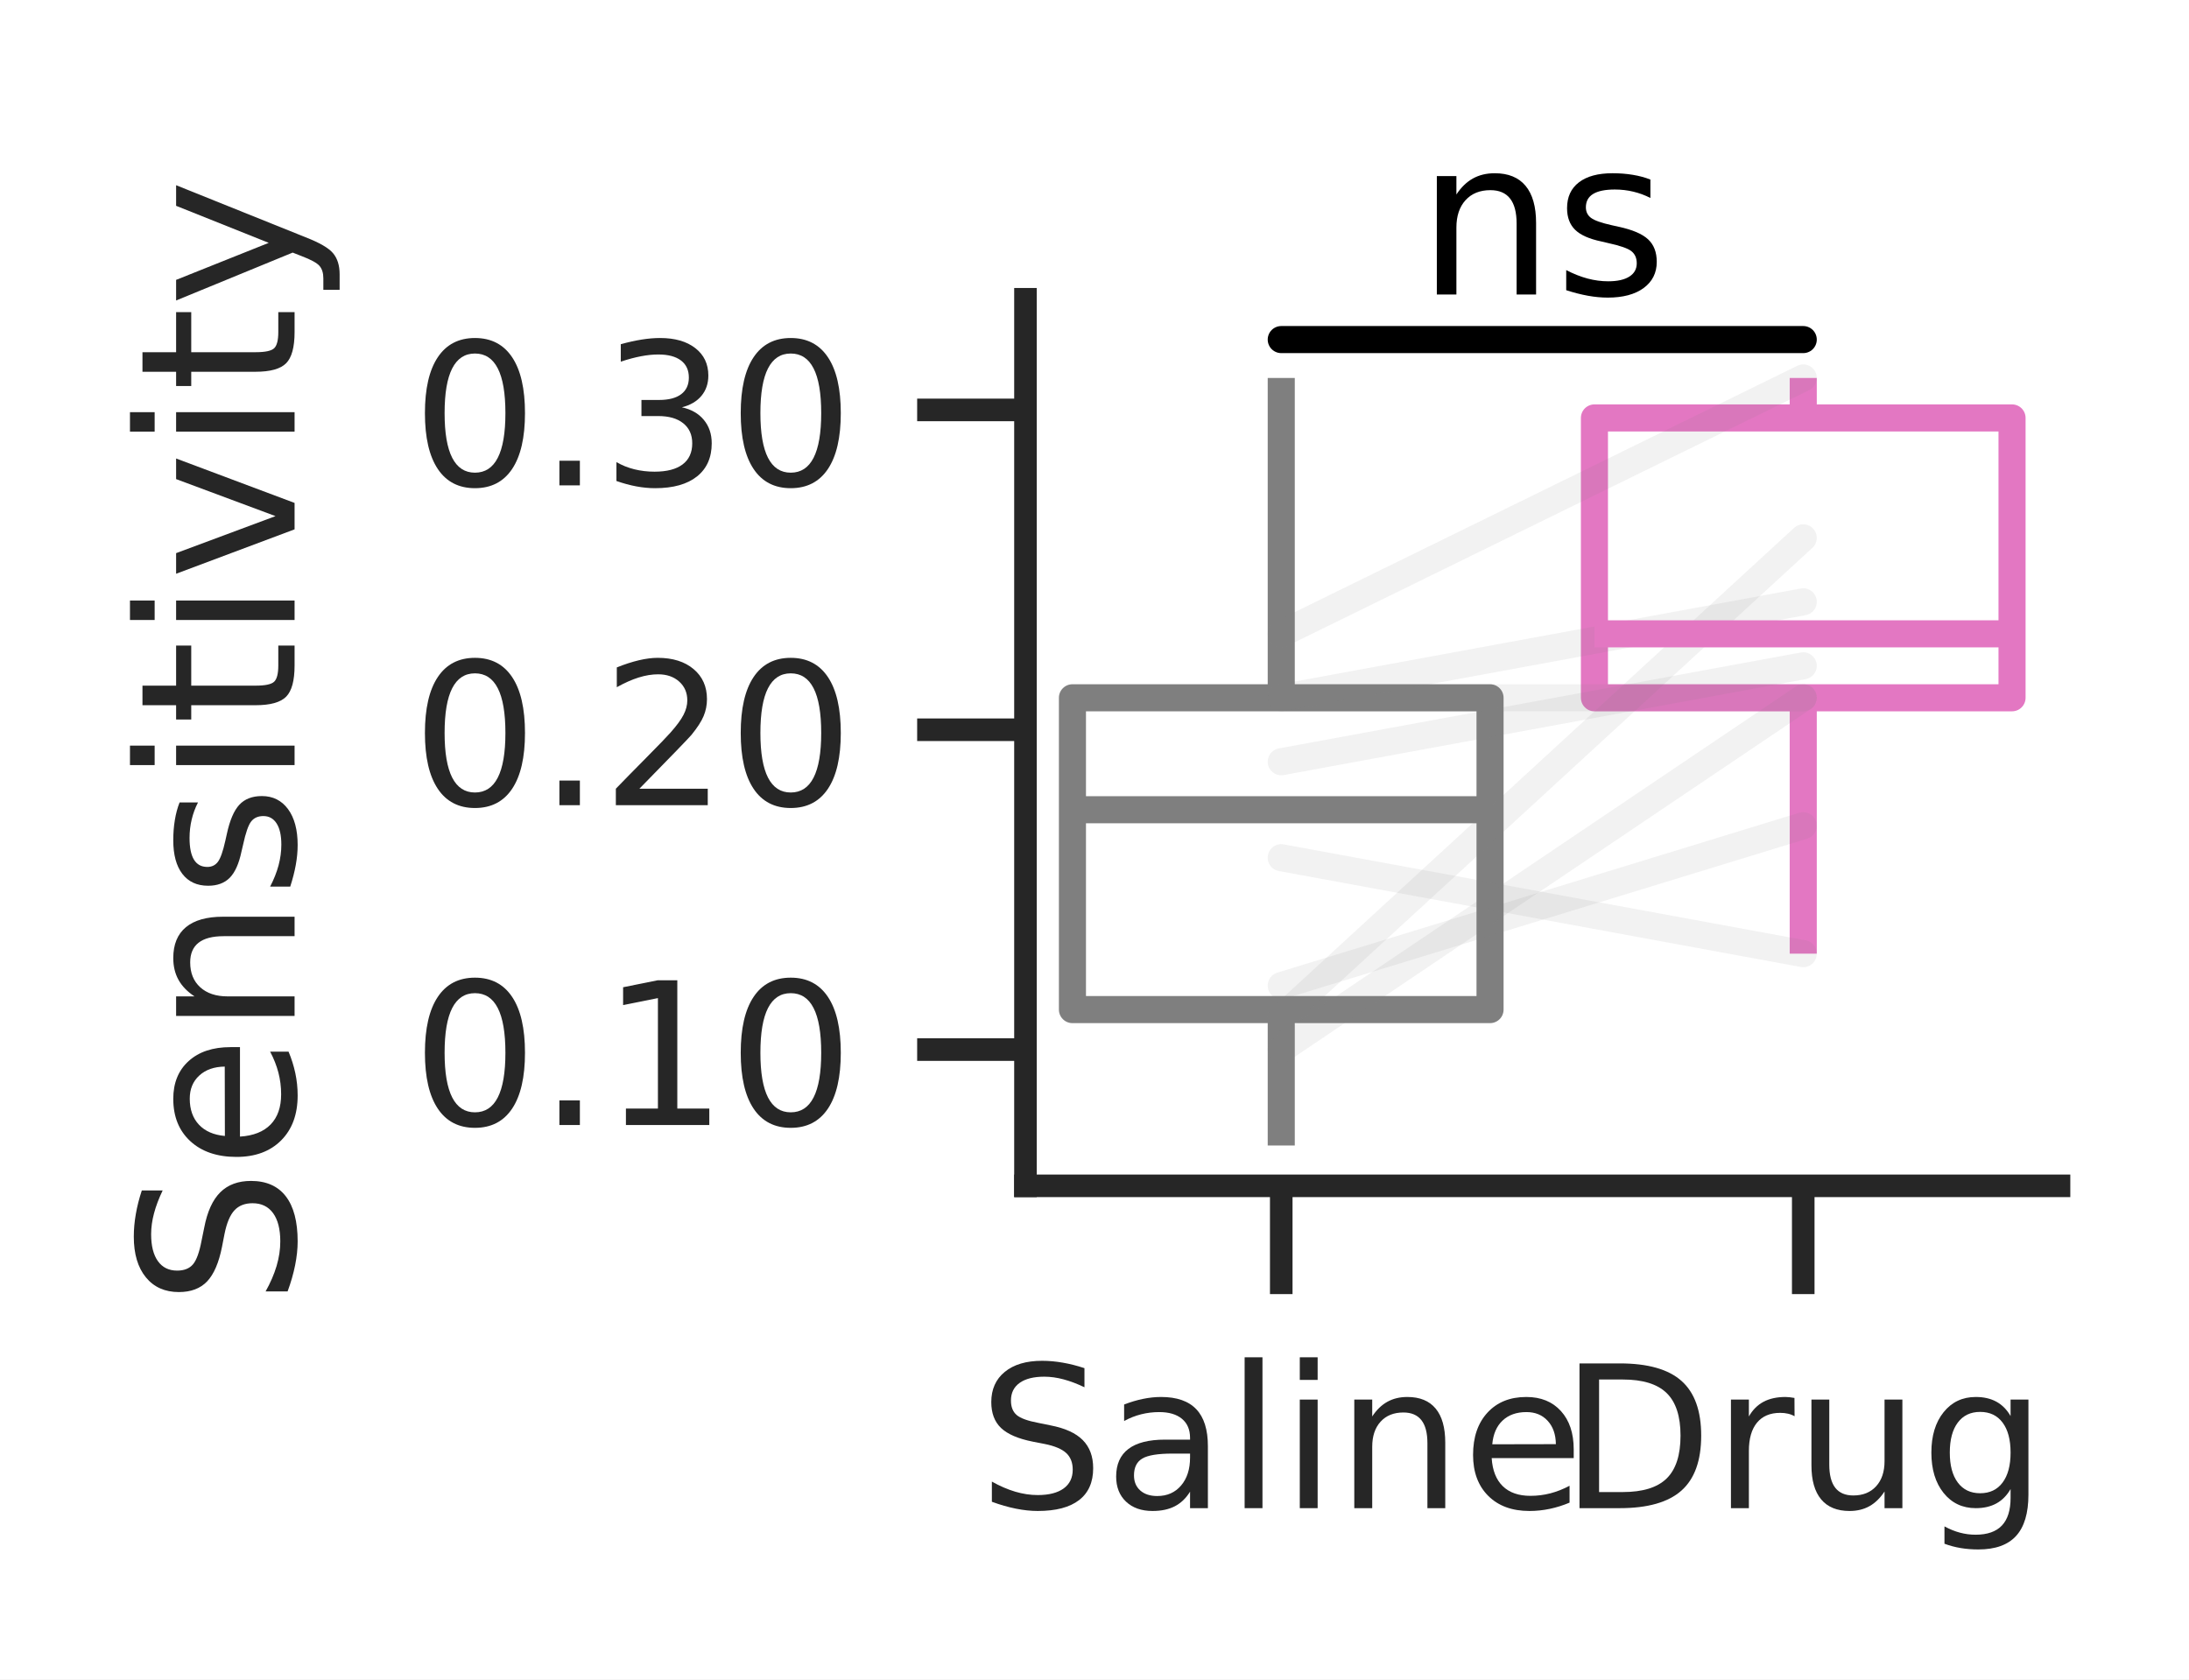
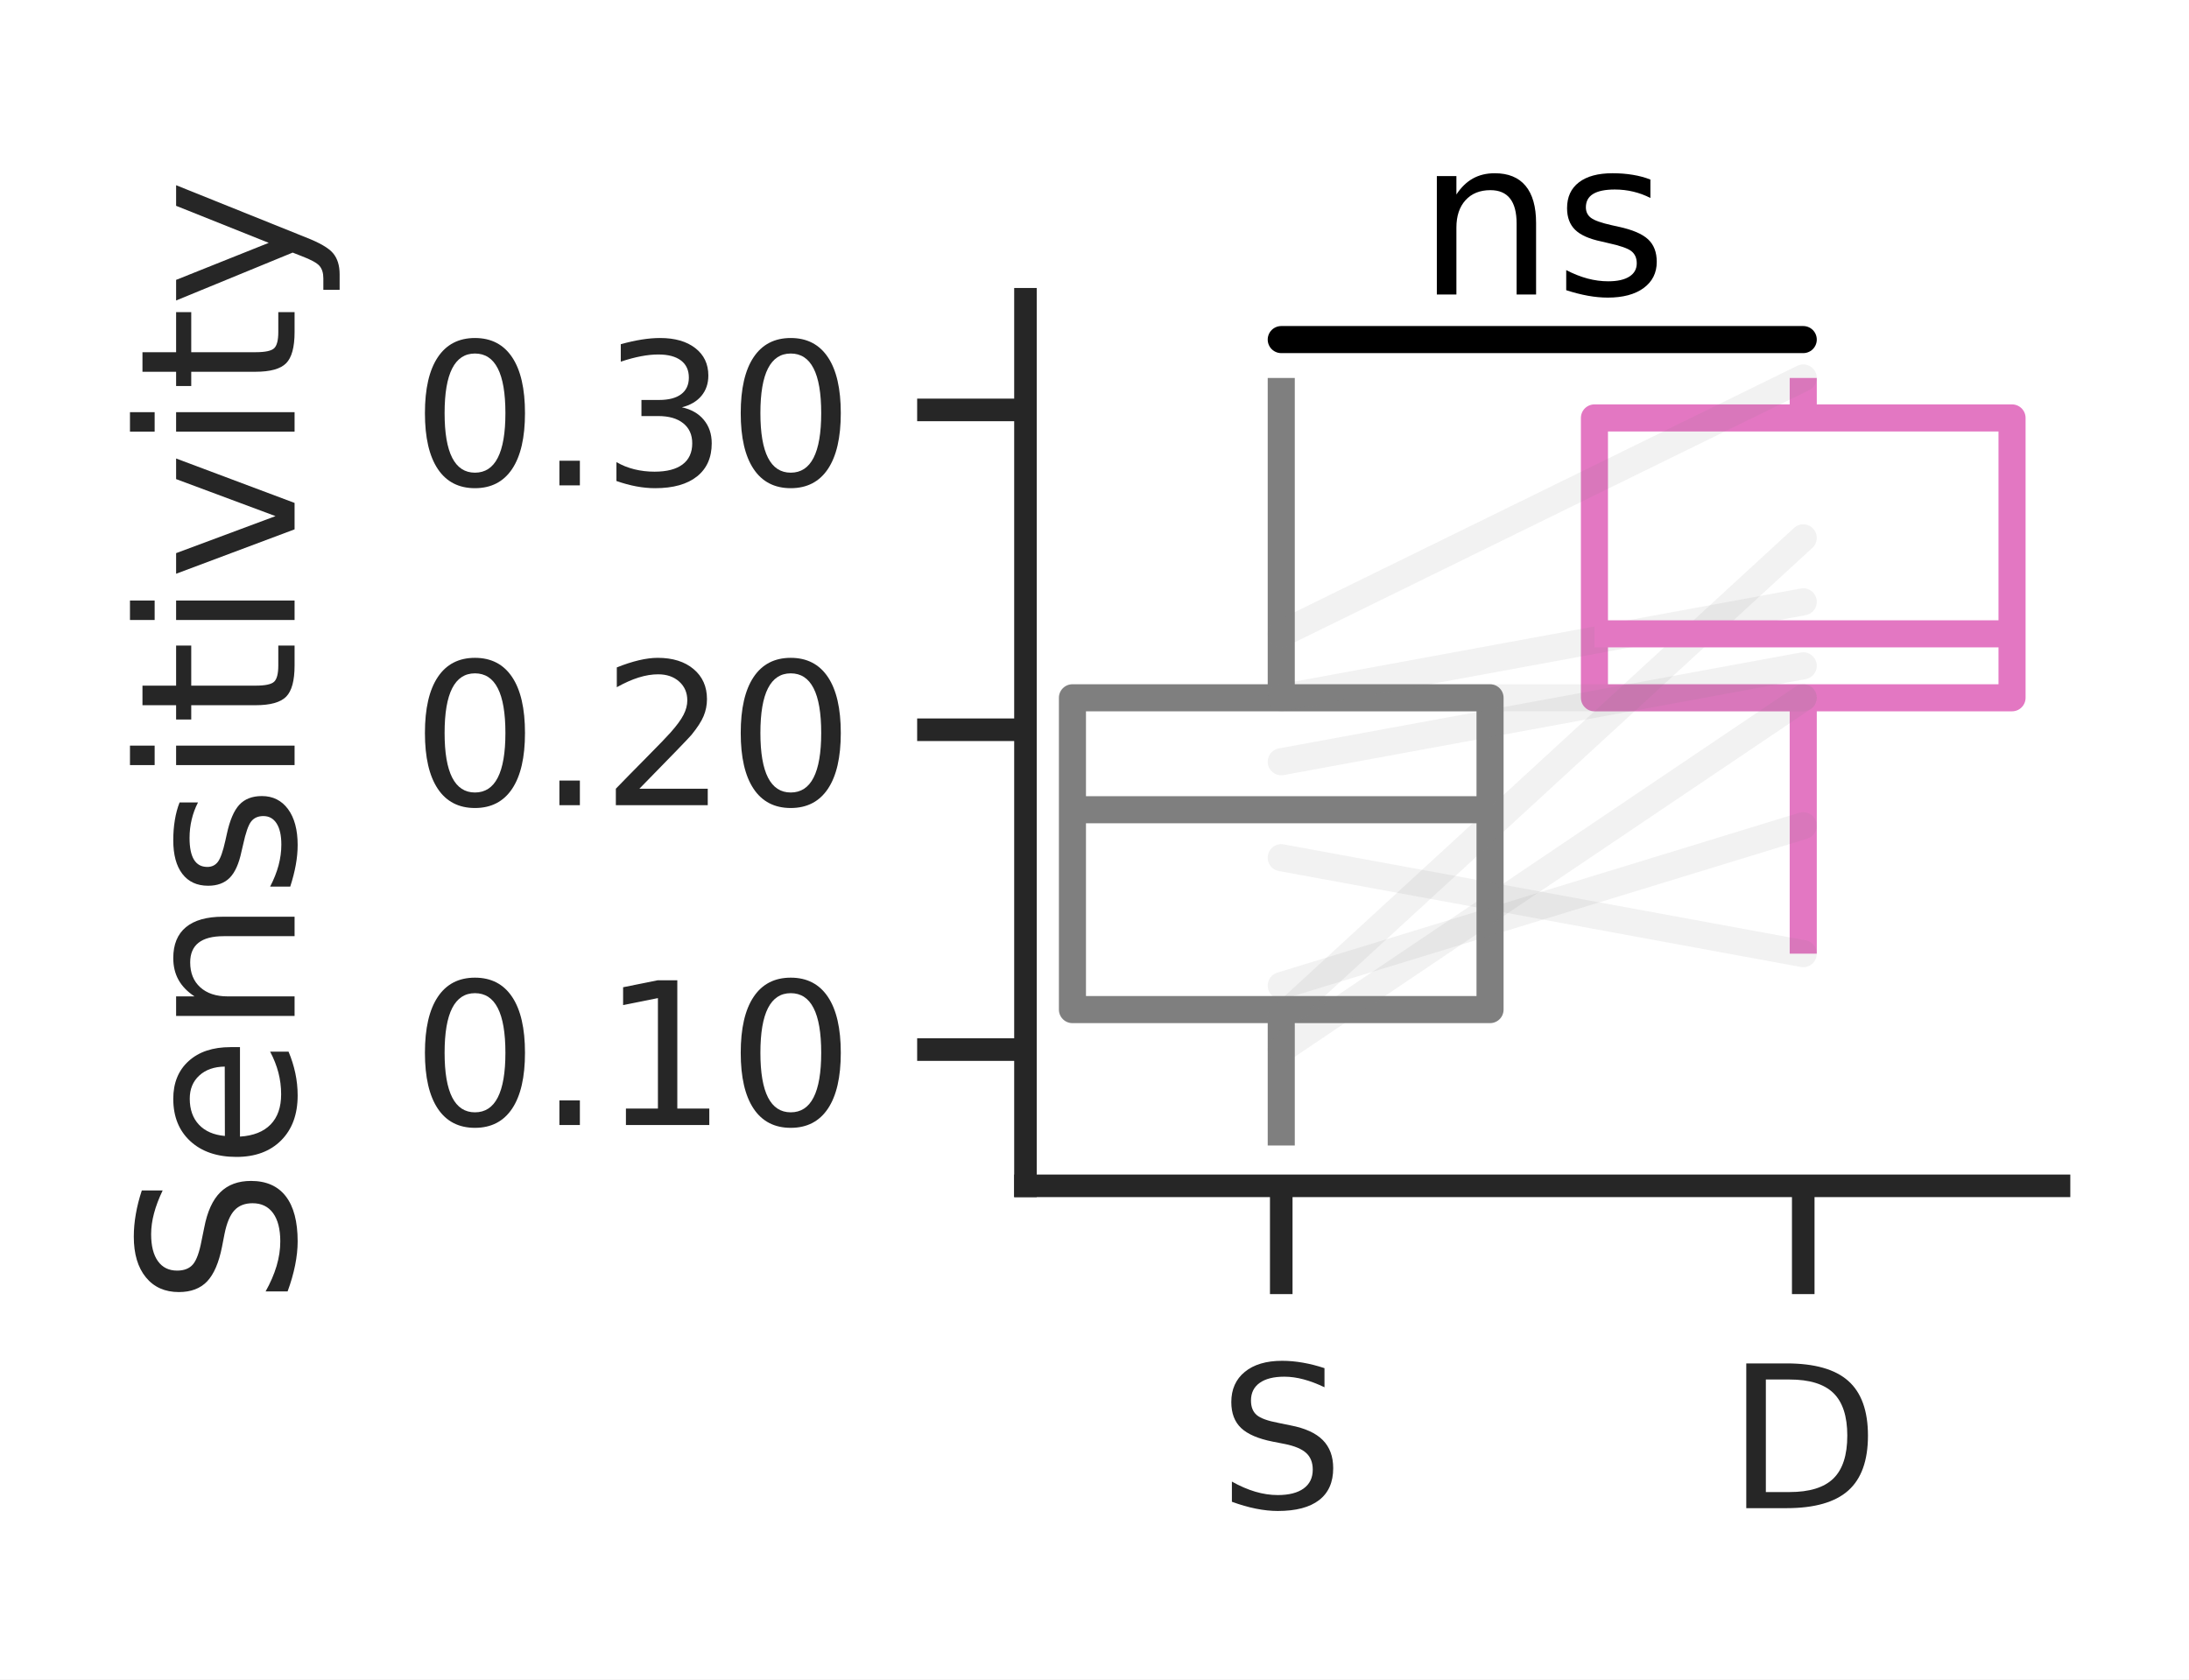
<svg xmlns="http://www.w3.org/2000/svg" xmlns:xlink="http://www.w3.org/1999/xlink" width="121.26pt" height="93.046pt" viewBox="0 0 121.26 93.046" version="1.1">
  <defs>
    <style type="text/css">*{stroke-linejoin: round; stroke-linecap: butt}</style>
  </defs>
  <g id="figure_1">
    <g id="patch_1">
      <path d="M 0 93.046  L 121.26 93.046  L 121.26 0  L 0 0  z " style="fill: #ffffff" />
    </g>
    <g id="axes_1">
      <g id="patch_2">
        <path d="M 56.806 65.7  L 114.06 65.7  L 114.06 16.581  L 56.806 16.581  z " style="fill: #ffffff" />
      </g>
      <g id="matplotlib.axis_1">
        <g id="xtick_1">
          <g id="line2d_1">
            <defs>
-               <path id="m2250aa55c4" d="M 0 0  L 0 6  " style="stroke: #262626; stroke-width: 1.25" />
+               <path id="mcc62b08493" d="M 0 0  L 0 6  " style="stroke: #262626; stroke-width: 1.25" />
            </defs>
            <g>
-               <use xlink:href="#m2250aa55c4" x="70.975" y="65.7" style="fill: #262626; stroke: #262626; stroke-width: 1.25" />
+               <use xlink:href="#mcc62b08493" x="70.975" y="65.7" style="fill: #262626; stroke: #262626; stroke-width: 1.25" />
            </g>
          </g>
          <g id="text_1">
-             <g style="fill: #262626" transform="translate(54.18686 83.55829) scale(0.11 -0.11)">
+             <g style="fill: #262626" transform="translate(67.48311 83.55829) scale(0.11 -0.11)">
              <defs>
                <path id="DejaVuSans-53" d="M 3425 4513  L 3425 3897  Q 3066 4069 2747 4153  Q 2428 4238 2131 4238  Q 1616 4238 1336 4038  Q 1056 3838 1056 3469  Q 1056 3159 1242 3001  Q 1428 2844 1947 2747  L 2328 2669  Q 3034 2534 3370 2195  Q 3706 1856 3706 1288  Q 3706 609 3251 259  Q 2797 -91 1919 -91  Q 1588 -91 1214 -16  Q 841 59 441 206  L 441 856  Q 825 641 1194 531  Q 1563 422 1919 422  Q 2459 422 2753 634  Q 3047 847 3047 1241  Q 3047 1584 2836 1778  Q 2625 1972 2144 2069  L 1759 2144  Q 1053 2284 737 2584  Q 422 2884 422 3419  Q 422 4038 858 4394  Q 1294 4750 2059 4750  Q 2388 4750 2728 4690  Q 3069 4631 3425 4513  z " transform="scale(0.015625)" />
-                 <path id="DejaVuSans-61" d="M 2194 1759  Q 1497 1759 1228 1600  Q 959 1441 959 1056  Q 959 750 1161 570  Q 1363 391 1709 391  Q 2188 391 2477 730  Q 2766 1069 2766 1631  L 2766 1759  L 2194 1759  z M 3341 1997  L 3341 0  L 2766 0  L 2766 531  Q 2569 213 2275 61  Q 1981 -91 1556 -91  Q 1019 -91 701 211  Q 384 513 384 1019  Q 384 1609 779 1909  Q 1175 2209 1959 2209  L 2766 2209  L 2766 2266  Q 2766 2663 2505 2880  Q 2244 3097 1772 3097  Q 1472 3097 1187 3025  Q 903 2953 641 2809  L 641 3341  Q 956 3463 1253 3523  Q 1550 3584 1831 3584  Q 2591 3584 2966 3190  Q 3341 2797 3341 1997  z " transform="scale(0.015625)" />
-                 <path id="DejaVuSans-6c" d="M 603 4863  L 1178 4863  L 1178 0  L 603 0  L 603 4863  z " transform="scale(0.015625)" />
-                 <path id="DejaVuSans-69" d="M 603 3500  L 1178 3500  L 1178 0  L 603 0  L 603 3500  z M 603 4863  L 1178 4863  L 1178 4134  L 603 4134  L 603 4863  z " transform="scale(0.015625)" />
-                 <path id="DejaVuSans-6e" d="M 3513 2113  L 3513 0  L 2938 0  L 2938 2094  Q 2938 2591 2744 2837  Q 2550 3084 2163 3084  Q 1697 3084 1428 2787  Q 1159 2491 1159 1978  L 1159 0  L 581 0  L 581 3500  L 1159 3500  L 1159 2956  Q 1366 3272 1645 3428  Q 1925 3584 2291 3584  Q 2894 3584 3203 3211  Q 3513 2838 3513 2113  z " transform="scale(0.015625)" />
-                 <path id="DejaVuSans-65" d="M 3597 1894  L 3597 1613  L 953 1613  Q 991 1019 1311 708  Q 1631 397 2203 397  Q 2534 397 2845 478  Q 3156 559 3463 722  L 3463 178  Q 3153 47 2828 -22  Q 2503 -91 2169 -91  Q 1331 -91 842 396  Q 353 884 353 1716  Q 353 2575 817 3079  Q 1281 3584 2069 3584  Q 2775 3584 3186 3129  Q 3597 2675 3597 1894  z M 3022 2063  Q 3016 2534 2758 2815  Q 2500 3097 2075 3097  Q 1594 3097 1305 2825  Q 1016 2553 972 2059  L 3022 2063  z " transform="scale(0.015625)" />
              </defs>
              <use xlink:href="#DejaVuSans-53" />
-               <use xlink:href="#DejaVuSans-61" transform="translate(63.47656 0)" />
-               <use xlink:href="#DejaVuSans-6c" transform="translate(124.7559 0)" />
-               <use xlink:href="#DejaVuSans-69" transform="translate(152.5391 0)" />
-               <use xlink:href="#DejaVuSans-6e" transform="translate(180.3223 0)" />
-               <use xlink:href="#DejaVuSans-65" transform="translate(243.7012 0)" />
            </g>
          </g>
        </g>
        <g id="xtick_2">
          <g id="line2d_2">
            <g>
-               <use xlink:href="#m2250aa55c4" x="99.891" y="65.7" style="fill: #262626; stroke: #262626; stroke-width: 1.25" />
+               <use xlink:href="#mcc62b08493" x="99.891" y="65.7" style="fill: #262626; stroke: #262626; stroke-width: 1.25" />
            </g>
          </g>
          <g id="text_2">
-             <g style="fill: #262626" transform="translate(86.41742 83.55829) scale(0.11 -0.11)">
+             <g style="fill: #262626" transform="translate(95.6557 83.55829) scale(0.11 -0.11)">
              <defs>
                <path id="DejaVuSans-44" d="M 1259 4147  L 1259 519  L 2022 519  Q 2988 519 3436 956  Q 3884 1394 3884 2338  Q 3884 3275 3436 3711  Q 2988 4147 2022 4147  L 1259 4147  z M 628 4666  L 1925 4666  Q 3281 4666 3915 4102  Q 4550 3538 4550 2338  Q 4550 1131 3912 565  Q 3275 0 1925 0  L 628 0  L 628 4666  z " transform="scale(0.015625)" />
-                 <path id="DejaVuSans-72" d="M 2631 2963  Q 2534 3019 2420 3045  Q 2306 3072 2169 3072  Q 1681 3072 1420 2755  Q 1159 2438 1159 1844  L 1159 0  L 581 0  L 581 3500  L 1159 3500  L 1159 2956  Q 1341 3275 1631 3429  Q 1922 3584 2338 3584  Q 2397 3584 2469 3576  Q 2541 3569 2628 3553  L 2631 2963  z " transform="scale(0.015625)" />
-                 <path id="DejaVuSans-75" d="M 544 1381  L 544 3500  L 1119 3500  L 1119 1403  Q 1119 906 1312 657  Q 1506 409 1894 409  Q 2359 409 2629 706  Q 2900 1003 2900 1516  L 2900 3500  L 3475 3500  L 3475 0  L 2900 0  L 2900 538  Q 2691 219 2414 64  Q 2138 -91 1772 -91  Q 1169 -91 856 284  Q 544 659 544 1381  z M 1991 3584  L 1991 3584  z " transform="scale(0.015625)" />
-                 <path id="DejaVuSans-67" d="M 2906 1791  Q 2906 2416 2648 2759  Q 2391 3103 1925 3103  Q 1463 3103 1205 2759  Q 947 2416 947 1791  Q 947 1169 1205 825  Q 1463 481 1925 481  Q 2391 481 2648 825  Q 2906 1169 2906 1791  z M 3481 434  Q 3481 -459 3084 -895  Q 2688 -1331 1869 -1331  Q 1566 -1331 1297 -1286  Q 1028 -1241 775 -1147  L 775 -588  Q 1028 -725 1275 -790  Q 1522 -856 1778 -856  Q 2344 -856 2625 -561  Q 2906 -266 2906 331  L 2906 616  Q 2728 306 2450 153  Q 2172 0 1784 0  Q 1141 0 747 490  Q 353 981 353 1791  Q 353 2603 747 3093  Q 1141 3584 1784 3584  Q 2172 3584 2450 3431  Q 2728 3278 2906 2969  L 2906 3500  L 3481 3500  L 3481 434  z " transform="scale(0.015625)" />
              </defs>
              <use xlink:href="#DejaVuSans-44" />
-               <use xlink:href="#DejaVuSans-72" transform="translate(77.00195 0)" />
-               <use xlink:href="#DejaVuSans-75" transform="translate(118.1152 0)" />
-               <use xlink:href="#DejaVuSans-67" transform="translate(181.4941 0)" />
            </g>
          </g>
        </g>
      </g>
      <g id="matplotlib.axis_2">
        <g id="ytick_1">
          <g id="line2d_3">
            <defs>
-               <path id="m12c4c80fc8" d="M 0 0  L -6 0  " style="stroke: #262626; stroke-width: 1.25" />
+               <path id="mf4532784a2" d="M 0 0  L -6 0  " style="stroke: #262626; stroke-width: 1.25" />
            </defs>
            <g>
-               <use xlink:href="#m12c4c80fc8" x="56.806" y="58.151" style="fill: #262626; stroke: #262626; stroke-width: 1.25" />
+               <use xlink:href="#mf4532784a2" x="56.806" y="58.151" style="fill: #262626; stroke: #262626; stroke-width: 1.25" />
            </g>
          </g>
          <g id="text_3">
            <g style="fill: #262626" transform="translate(22.81375 62.33057) scale(0.11 -0.11)">
              <defs>
                <path id="DejaVuSans-30" d="M 2034 4250  Q 1547 4250 1301 3770  Q 1056 3291 1056 2328  Q 1056 1369 1301 889  Q 1547 409 2034 409  Q 2525 409 2770 889  Q 3016 1369 3016 2328  Q 3016 3291 2770 3770  Q 2525 4250 2034 4250  z M 2034 4750  Q 2819 4750 3233 4129  Q 3647 3509 3647 2328  Q 3647 1150 3233 529  Q 2819 -91 2034 -91  Q 1250 -91 836 529  Q 422 1150 422 2328  Q 422 3509 836 4129  Q 1250 4750 2034 4750  z " transform="scale(0.015625)" />
                <path id="DejaVuSans-2e" d="M 684 794  L 1344 794  L 1344 0  L 684 0  L 684 794  z " transform="scale(0.015625)" />
                <path id="DejaVuSans-31" d="M 794 531  L 1825 531  L 1825 4091  L 703 3866  L 703 4441  L 1819 4666  L 2450 4666  L 2450 531  L 3481 531  L 3481 0  L 794 0  L 794 531  z " transform="scale(0.015625)" />
              </defs>
              <use xlink:href="#DejaVuSans-30" />
              <use xlink:href="#DejaVuSans-2e" transform="translate(63.62305 0)" />
              <use xlink:href="#DejaVuSans-31" transform="translate(95.41016 0)" />
              <use xlink:href="#DejaVuSans-30" transform="translate(159.0332 0)" />
            </g>
          </g>
        </g>
        <g id="ytick_2">
          <g id="line2d_4">
            <g>
-               <use xlink:href="#m12c4c80fc8" x="56.806" y="40.432" style="fill: #262626; stroke: #262626; stroke-width: 1.25" />
+               <use xlink:href="#mf4532784a2" x="56.806" y="40.432" style="fill: #262626; stroke: #262626; stroke-width: 1.25" />
            </g>
          </g>
          <g id="text_4">
            <g style="fill: #262626" transform="translate(22.81375 44.61089) scale(0.11 -0.11)">
              <defs>
                <path id="DejaVuSans-32" d="M 1228 531  L 3431 531  L 3431 0  L 469 0  L 469 531  Q 828 903 1448 1529  Q 2069 2156 2228 2338  Q 2531 2678 2651 2914  Q 2772 3150 2772 3378  Q 2772 3750 2511 3984  Q 2250 4219 1831 4219  Q 1534 4219 1204 4116  Q 875 4013 500 3803  L 500 4441  Q 881 4594 1212 4672  Q 1544 4750 1819 4750  Q 2544 4750 2975 4387  Q 3406 4025 3406 3419  Q 3406 3131 3298 2873  Q 3191 2616 2906 2266  Q 2828 2175 2409 1742  Q 1991 1309 1228 531  z " transform="scale(0.015625)" />
              </defs>
              <use xlink:href="#DejaVuSans-30" />
              <use xlink:href="#DejaVuSans-2e" transform="translate(63.62305 0)" />
              <use xlink:href="#DejaVuSans-32" transform="translate(95.41016 0)" />
              <use xlink:href="#DejaVuSans-30" transform="translate(159.0332 0)" />
            </g>
          </g>
        </g>
        <g id="ytick_3">
          <g id="line2d_5">
            <g>
-               <use xlink:href="#m12c4c80fc8" x="56.806" y="22.712" style="fill: #262626; stroke: #262626; stroke-width: 1.25" />
+               <use xlink:href="#mf4532784a2" x="56.806" y="22.712" style="fill: #262626; stroke: #262626; stroke-width: 1.25" />
            </g>
          </g>
          <g id="text_5">
            <g style="fill: #262626" transform="translate(22.81375 26.89122) scale(0.11 -0.11)">
              <defs>
                <path id="DejaVuSans-33" d="M 2597 2516  Q 3050 2419 3304 2112  Q 3559 1806 3559 1356  Q 3559 666 3084 287  Q 2609 -91 1734 -91  Q 1441 -91 1130 -33  Q 819 25 488 141  L 488 750  Q 750 597 1062 519  Q 1375 441 1716 441  Q 2309 441 2620 675  Q 2931 909 2931 1356  Q 2931 1769 2642 2001  Q 2353 2234 1838 2234  L 1294 2234  L 1294 2753  L 1863 2753  Q 2328 2753 2575 2939  Q 2822 3125 2822 3475  Q 2822 3834 2567 4026  Q 2313 4219 1838 4219  Q 1578 4219 1281 4162  Q 984 4106 628 3988  L 628 4550  Q 988 4650 1302 4700  Q 1616 4750 1894 4750  Q 2613 4750 3031 4423  Q 3450 4097 3450 3541  Q 3450 3153 3228 2886  Q 3006 2619 2597 2516  z " transform="scale(0.015625)" />
              </defs>
              <use xlink:href="#DejaVuSans-30" />
              <use xlink:href="#DejaVuSans-2e" transform="translate(63.62305 0)" />
              <use xlink:href="#DejaVuSans-33" transform="translate(95.41016 0)" />
              <use xlink:href="#DejaVuSans-30" transform="translate(159.0332 0)" />
            </g>
          </g>
        </g>
        <g id="text_6">
          <g style="fill: #262626" transform="translate(16.31812 72.3771) rotate(-90) scale(0.12 -0.12)">
            <defs>
+               <path id="DejaVuSans-65" d="M 3597 1894  L 3597 1613  L 953 1613  Q 991 1019 1311 708  Q 1631 397 2203 397  Q 2534 397 2845 478  Q 3156 559 3463 722  L 3463 178  Q 3153 47 2828 -22  Q 2503 -91 2169 -91  Q 1331 -91 842 396  Q 353 884 353 1716  Q 353 2575 817 3079  Q 1281 3584 2069 3584  Q 2775 3584 3186 3129  Q 3597 2675 3597 1894  z M 3022 2063  Q 3016 2534 2758 2815  Q 2500 3097 2075 3097  Q 1594 3097 1305 2825  Q 1016 2553 972 2059  L 3022 2063  z " transform="scale(0.015625)" />
+               <path id="DejaVuSans-6e" d="M 3513 2113  L 3513 0  L 2938 0  L 2938 2094  Q 2938 2591 2744 2837  Q 2550 3084 2163 3084  Q 1697 3084 1428 2787  Q 1159 2491 1159 1978  L 1159 0  L 581 0  L 581 3500  L 1159 3500  L 1159 2956  Q 1366 3272 1645 3428  Q 1925 3584 2291 3584  Q 2894 3584 3203 3211  Q 3513 2838 3513 2113  z " transform="scale(0.015625)" />
              <path id="DejaVuSans-73" d="M 2834 3397  L 2834 2853  Q 2591 2978 2328 3040  Q 2066 3103 1784 3103  Q 1356 3103 1142 2972  Q 928 2841 928 2578  Q 928 2378 1081 2264  Q 1234 2150 1697 2047  L 1894 2003  Q 2506 1872 2764 1633  Q 3022 1394 3022 966  Q 3022 478 2636 193  Q 2250 -91 1575 -91  Q 1294 -91 989 -36  Q 684 19 347 128  L 347 722  Q 666 556 975 473  Q 1284 391 1588 391  Q 1994 391 2212 530  Q 2431 669 2431 922  Q 2431 1156 2273 1281  Q 2116 1406 1581 1522  L 1381 1569  Q 847 1681 609 1914  Q 372 2147 372 2553  Q 372 3047 722 3315  Q 1072 3584 1716 3584  Q 2034 3584 2315 3537  Q 2597 3491 2834 3397  z " transform="scale(0.015625)" />
+               <path id="DejaVuSans-69" d="M 603 3500  L 1178 3500  L 1178 0  L 603 0  L 603 3500  z M 603 4863  L 1178 4863  L 1178 4134  L 603 4134  L 603 4863  z " transform="scale(0.015625)" />
              <path id="DejaVuSans-74" d="M 1172 4494  L 1172 3500  L 2356 3500  L 2356 3053  L 1172 3053  L 1172 1153  Q 1172 725 1289 603  Q 1406 481 1766 481  L 2356 481  L 2356 0  L 1766 0  Q 1100 0 847 248  Q 594 497 594 1153  L 594 3053  L 172 3053  L 172 3500  L 594 3500  L 594 4494  L 1172 4494  z " transform="scale(0.015625)" />
              <path id="DejaVuSans-76" d="M 191 3500  L 800 3500  L 1894 563  L 2988 3500  L 3597 3500  L 2284 0  L 1503 0  L 191 3500  z " transform="scale(0.015625)" />
              <path id="DejaVuSans-79" d="M 2059 -325  Q 1816 -950 1584 -1140  Q 1353 -1331 966 -1331  L 506 -1331  L 506 -850  L 844 -850  Q 1081 -850 1212 -737  Q 1344 -625 1503 -206  L 1606 56  L 191 3500  L 800 3500  L 1894 763  L 2988 3500  L 3597 3500  L 2059 -325  z " transform="scale(0.015625)" />
            </defs>
            <use xlink:href="#DejaVuSans-53" />
            <use xlink:href="#DejaVuSans-65" transform="translate(63.47656 0)" />
            <use xlink:href="#DejaVuSans-6e" transform="translate(125 0)" />
            <use xlink:href="#DejaVuSans-73" transform="translate(188.3789 0)" />
            <use xlink:href="#DejaVuSans-69" transform="translate(240.4785 0)" />
            <use xlink:href="#DejaVuSans-74" transform="translate(268.2617 0)" />
            <use xlink:href="#DejaVuSans-69" transform="translate(307.4707 0)" />
            <use xlink:href="#DejaVuSans-76" transform="translate(335.2539 0)" />
            <use xlink:href="#DejaVuSans-69" transform="translate(394.4336 0)" />
            <use xlink:href="#DejaVuSans-74" transform="translate(422.2168 0)" />
            <use xlink:href="#DejaVuSans-79" transform="translate(461.4258 0)" />
          </g>
        </g>
      </g>
      <g id="FillBetweenPolyCollection_1" />
      <g id="FillBetweenPolyCollection_2" />
      <g id="FillBetweenPolyCollection_3" />
      <g id="FillBetweenPolyCollection_4" />
      <g id="FillBetweenPolyCollection_5" />
      <g id="FillBetweenPolyCollection_6" />
      <g id="FillBetweenPolyCollection_7" />
      <g id="FillBetweenPolyCollection_8" />
      <g id="FillBetweenPolyCollection_9" />
      <g id="FillBetweenPolyCollection_10" />
      <g id="line2d_6">
-         <path d="M 59.408 55.936  L 82.541 55.936  L 82.541 38.66  L 59.408 38.66  L 59.408 55.936  " clip-path="url(#pb1b2435282)" style="fill: none; stroke: #7f7f7f; stroke-width: 1.5; stroke-linecap: round" />
+         <path d="M 59.408 55.936  L 82.541 55.936  L 82.541 38.66  L 59.408 38.66  L 59.408 55.936  " clip-path="url(#p90fe175df4)" style="fill: none; stroke: #7f7f7f; stroke-width: 1.5; stroke-linecap: round" />
      </g>
      <g id="line2d_7">
-         <path d="M 70.975 55.936  L 70.975 63.467  " clip-path="url(#pb1b2435282)" style="fill: none; stroke: #7f7f7f; stroke-width: 1.5" />
+         <path d="M 70.975 55.936  L 70.975 63.467  " clip-path="url(#p90fe175df4)" style="fill: none; stroke: #7f7f7f; stroke-width: 1.5" />
      </g>
      <g id="line2d_8">
-         <path d="M 70.975 38.66  L 70.975 20.94  " clip-path="url(#pb1b2435282)" style="fill: none; stroke: #7f7f7f; stroke-width: 1.5" />
+         <path d="M 70.975 38.66  L 70.975 20.94  " clip-path="url(#p90fe175df4)" style="fill: none; stroke: #7f7f7f; stroke-width: 1.5" />
      </g>
      <g id="line2d_9">
-         <path d="M 88.324 38.66  L 111.457 38.66  L 111.457 23.155  L 88.324 23.155  L 88.324 38.66  " clip-path="url(#pb1b2435282)" style="fill: none; stroke: #e377c2; stroke-width: 1.5; stroke-linecap: round" />
+         <path d="M 88.324 38.66  L 111.457 38.66  L 111.457 23.155  L 88.324 23.155  L 88.324 38.66  " clip-path="url(#p90fe175df4)" style="fill: none; stroke: #e377c2; stroke-width: 1.5; stroke-linecap: round" />
      </g>
      <g id="line2d_10">
-         <path d="M 99.891 38.66  L 99.891 52.836  " clip-path="url(#pb1b2435282)" style="fill: none; stroke: #e377c2; stroke-width: 1.5" />
+         <path d="M 99.891 38.66  L 99.891 52.836  " clip-path="url(#p90fe175df4)" style="fill: none; stroke: #e377c2; stroke-width: 1.5" />
      </g>
      <g id="line2d_11">
-         <path d="M 99.891 23.155  L 99.891 20.94  " clip-path="url(#pb1b2435282)" style="fill: none; stroke: #e377c2; stroke-width: 1.5" />
+         <path d="M 99.891 23.155  L 99.891 20.94  " clip-path="url(#p90fe175df4)" style="fill: none; stroke: #e377c2; stroke-width: 1.5" />
      </g>
      <g id="line2d_12">
-         <path d="M 70.975 54.607  L 99.891 45.748  " clip-path="url(#pb1b2435282)" style="fill: none; stroke: #808080; stroke-opacity: 0.1; stroke-width: 1.5; stroke-linecap: round" />
+         <path d="M 70.975 54.607  L 99.891 45.748  " clip-path="url(#p90fe175df4)" style="fill: none; stroke: #808080; stroke-opacity: 0.1; stroke-width: 1.5; stroke-linecap: round" />
      </g>
      <g id="line2d_13">
-         <path d="M 70.975 38.66  L 99.891 38.66  " clip-path="url(#pb1b2435282)" style="fill: none; stroke: #808080; stroke-opacity: 0.1; stroke-width: 1.5; stroke-linecap: round" />
+         <path d="M 70.975 38.66  L 99.891 38.66  " clip-path="url(#p90fe175df4)" style="fill: none; stroke: #808080; stroke-opacity: 0.1; stroke-width: 1.5; stroke-linecap: round" />
      </g>
      <g id="line2d_14">
-         <path d="M 70.975 58.151  L 99.891 38.66  " clip-path="url(#pb1b2435282)" style="fill: none; stroke: #808080; stroke-opacity: 0.1; stroke-width: 1.5; stroke-linecap: round" />
+         <path d="M 70.975 58.151  L 99.891 38.66  " clip-path="url(#p90fe175df4)" style="fill: none; stroke: #808080; stroke-opacity: 0.1; stroke-width: 1.5; stroke-linecap: round" />
      </g>
      <g id="line2d_15">
-         <path d="M 70.975 63.467  " clip-path="url(#pb1b2435282)" style="fill: none; stroke: #808080; stroke-opacity: 0.1; stroke-width: 1.5; stroke-linecap: round" />
+         <path d="M 70.975 63.467  " clip-path="url(#p90fe175df4)" style="fill: none; stroke: #808080; stroke-opacity: 0.1; stroke-width: 1.5; stroke-linecap: round" />
      </g>
      <g id="line2d_16">
-         <path d="M 70.975 20.94  " clip-path="url(#pb1b2435282)" style="fill: none; stroke: #808080; stroke-opacity: 0.1; stroke-width: 1.5; stroke-linecap: round" />
+         <path d="M 70.975 20.94  " clip-path="url(#p90fe175df4)" style="fill: none; stroke: #808080; stroke-opacity: 0.1; stroke-width: 1.5; stroke-linecap: round" />
      </g>
      <g id="line2d_17">
-         <path d="M 70.975 42.204  L 99.891 36.888  " clip-path="url(#pb1b2435282)" style="fill: none; stroke: #808080; stroke-opacity: 0.1; stroke-width: 1.5; stroke-linecap: round" />
+         <path d="M 70.975 42.204  L 99.891 36.888  " clip-path="url(#p90fe175df4)" style="fill: none; stroke: #808080; stroke-opacity: 0.1; stroke-width: 1.5; stroke-linecap: round" />
      </g>
      <g id="line2d_18">
-         <path d="M 70.975 56.379  L 99.891 29.8  " clip-path="url(#pb1b2435282)" style="fill: none; stroke: #808080; stroke-opacity: 0.1; stroke-width: 1.5; stroke-linecap: round" />
+         <path d="M 70.975 56.379  L 99.891 29.8  " clip-path="url(#p90fe175df4)" style="fill: none; stroke: #808080; stroke-opacity: 0.1; stroke-width: 1.5; stroke-linecap: round" />
      </g>
      <g id="line2d_19">
-         <path d="M 70.975 47.52  L 99.891 52.836  " clip-path="url(#pb1b2435282)" style="fill: none; stroke: #808080; stroke-opacity: 0.1; stroke-width: 1.5; stroke-linecap: round" />
+         <path d="M 70.975 47.52  L 99.891 52.836  " clip-path="url(#p90fe175df4)" style="fill: none; stroke: #808080; stroke-opacity: 0.1; stroke-width: 1.5; stroke-linecap: round" />
      </g>
      <g id="line2d_20">
-         <path d="M 70.975 38.66  L 99.891 33.344  " clip-path="url(#pb1b2435282)" style="fill: none; stroke: #808080; stroke-opacity: 0.1; stroke-width: 1.5; stroke-linecap: round" />
+         <path d="M 70.975 38.66  L 99.891 33.344  " clip-path="url(#p90fe175df4)" style="fill: none; stroke: #808080; stroke-opacity: 0.1; stroke-width: 1.5; stroke-linecap: round" />
      </g>
      <g id="line2d_21">
-         <path d="M 70.975 35.116  L 99.891 20.94  " clip-path="url(#pb1b2435282)" style="fill: none; stroke: #808080; stroke-opacity: 0.1; stroke-width: 1.5; stroke-linecap: round" />
+         <path d="M 70.975 35.116  L 99.891 20.94  " clip-path="url(#p90fe175df4)" style="fill: none; stroke: #808080; stroke-opacity: 0.1; stroke-width: 1.5; stroke-linecap: round" />
      </g>
      <g id="line2d_22">
-         <path d="M 70.975 18.814  L 99.891 18.814  " clip-path="url(#pb1b2435282)" style="fill: none; stroke: #000000; stroke-width: 1.5; stroke-linecap: round" />
+         <path d="M 70.975 18.814  L 99.891 18.814  " clip-path="url(#p90fe175df4)" style="fill: none; stroke: #000000; stroke-width: 1.5; stroke-linecap: round" />
      </g>
      <g id="line2d_23">
-         <path d="M 59.408 44.862  L 82.541 44.862  " clip-path="url(#pb1b2435282)" style="fill: none; stroke: #7f7f7f; stroke-width: 1.5" />
+         <path d="M 59.408 44.862  L 82.541 44.862  " clip-path="url(#p90fe175df4)" style="fill: none; stroke: #7f7f7f; stroke-width: 1.5" />
      </g>
      <g id="line2d_24">
-         <path d="M 88.324 35.116  L 111.457 35.116  " clip-path="url(#pb1b2435282)" style="fill: none; stroke: #e377c2; stroke-width: 1.5" />
+         <path d="M 88.324 35.116  L 111.457 35.116  " clip-path="url(#p90fe175df4)" style="fill: none; stroke: #e377c2; stroke-width: 1.5" />
      </g>
      <g id="patch_3">
        <path d="M 56.806 65.7  L 56.806 16.581  " style="fill: none; stroke: #262626; stroke-width: 1.25; stroke-linejoin: miter; stroke-linecap: square" />
      </g>
      <g id="patch_4">
        <path d="M 56.806 65.7  L 114.06 65.7  " style="fill: none; stroke: #262626; stroke-width: 1.25; stroke-linejoin: miter; stroke-linecap: square" />
      </g>
      <g id="text_7">
        <g transform="translate(78.5046 16.31812) scale(0.12 -0.12)">
          <use xlink:href="#DejaVuSans-6e" />
          <use xlink:href="#DejaVuSans-73" transform="translate(63.37891 0)" />
        </g>
      </g>
    </g>
  </g>
  <defs>
-     <clipPath id="pb1b2435282">
+     <clipPath id="p90fe175df4">
      <rect x="56.806" y="16.581" width="57.254" height="49.119" />
    </clipPath>
  </defs>
</svg>
